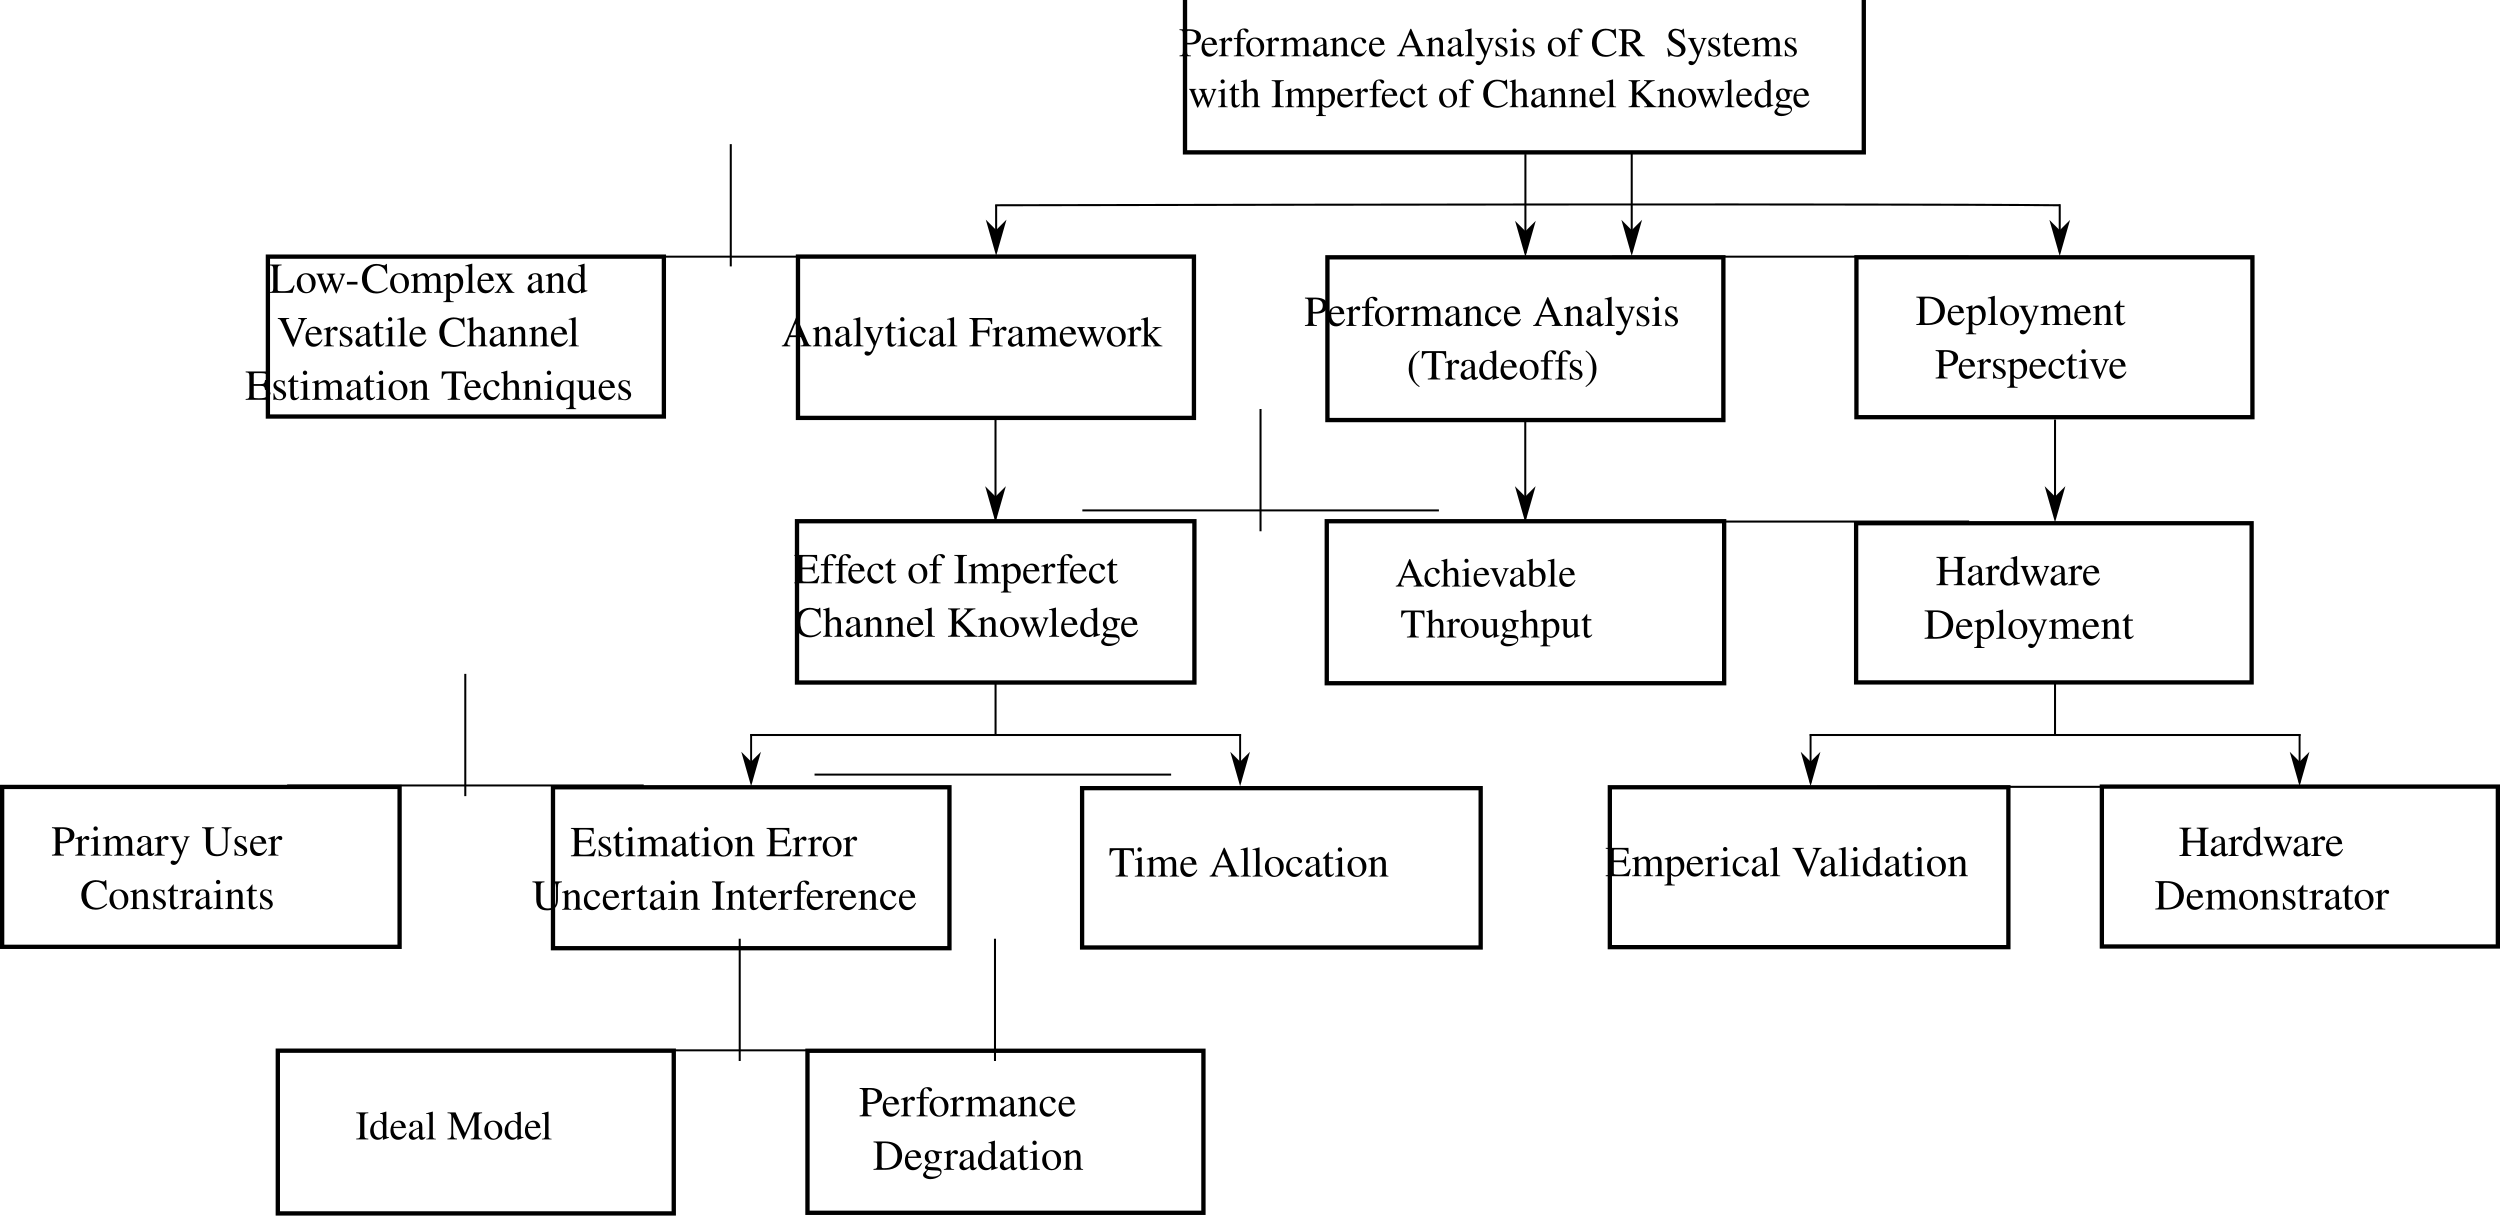
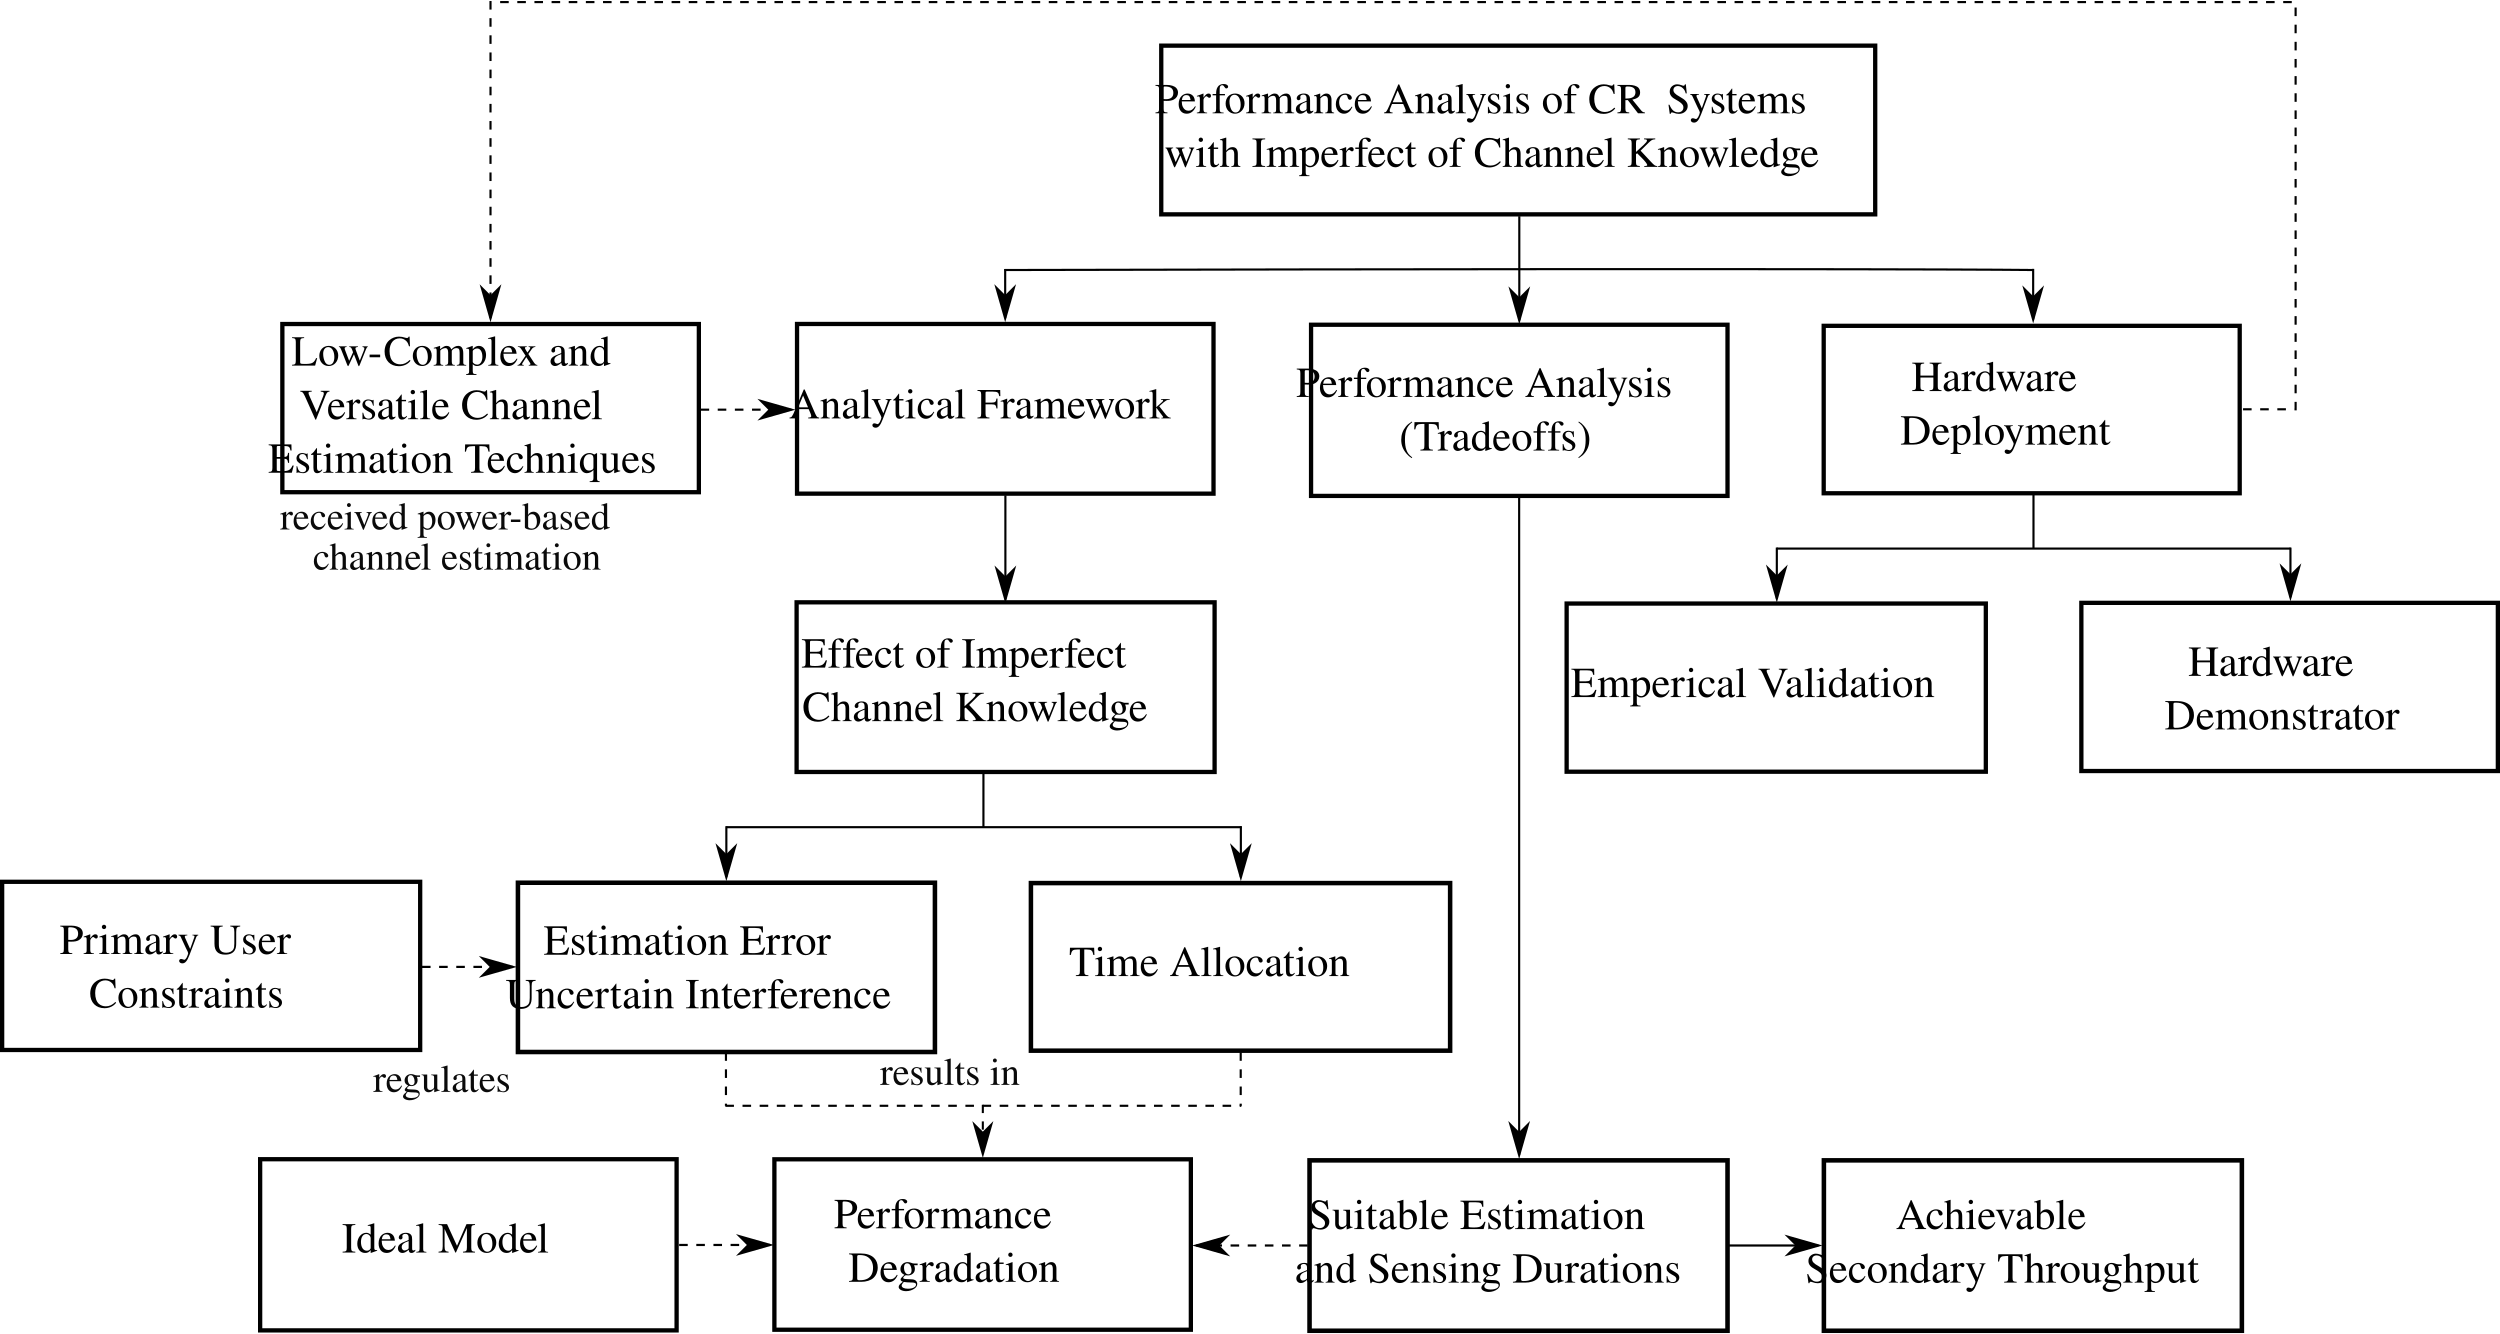
- <svg xmlns="http://www.w3.org/2000/svg" width="1226.979" height="596.602" id="svg2" version="1.1">
+ <svg xmlns="http://www.w3.org/2000/svg" width="1166.541" height="622.012" id="svg2" version="1.1">
  <defs id="defs4">
-     <marker orient="auto" refY="0.0" refX="0.0" id="Arrow1Lend" style="overflow:visible;">
-       <path id="path4495" d="M 0.0,0.0 L 5.0,-5.0 L -12.5,0.0 L 5.0,5.0 L 0.0,0.0 z " style="fill-rule:evenodd;stroke:#000000;stroke-width:1.0pt;" transform="scale(0.8) rotate(180) translate(12.5,0)" />
+     <marker orient="auto" refY="0" refX="0" id="Arrow1Lend" style="overflow:visible">
+       <path id="path4495" d="M 0,0 5,-5 -12.5,0 5,5 0,0 z" style="fill-rule:evenodd;stroke:#000000;stroke-width:1pt" transform="matrix(-0.8,0,0,-0.8,-10,0)" />
    </marker>
-     <marker orient="auto" refY="0.0" refX="0.0" id="Arrow1Lstart" style="overflow:visible">
-       <path id="path4492" d="M 0.0,0.0 L 5.0,-5.0 L -12.5,0.0 L 5.0,5.0 L 0.0,0.0 z " style="fill-rule:evenodd;stroke:#000000;stroke-width:1.0pt" transform="scale(0.8) translate(12.5,0)" />
+     <marker orient="auto" refY="0" refX="0" id="Arrow1Lstart" style="overflow:visible">
+       <path id="path4492" d="M 0,0 5,-5 -12.5,0 5,5 0,0 z" style="fill-rule:evenodd;stroke:#000000;stroke-width:1pt" transform="matrix(0.8,0,0,0.8,10,0)" />
    </marker>
    <filter id="filter4023" color-interpolation-filters="sRGB">
      <feFlood id="feFlood4025" flood-opacity="0.7" flood-color="rgb(0,0,0)" result="flood" />
      <feComposite id="feComposite4027" in2="SourceGraphic" in="flood" operator="in" result="composite1" />
      <feGaussianBlur id="feGaussianBlur4029" stdDeviation="2" result="blur" />
      <feOffset id="feOffset4031" dx="4" dy="4" result="offset" />
      <feComposite id="feComposite4033" in2="offset" in="SourceGraphic" operator="over" result="composite2" />
    </filter>
    <filter id="filter4035" color-interpolation-filters="sRGB">
      <feFlood id="feFlood4037" flood-opacity="0.7" flood-color="rgb(0,0,0)" result="flood" />
      <feComposite id="feComposite4039" in2="SourceGraphic" in="flood" operator="in" result="composite1" />
      <feGaussianBlur id="feGaussianBlur4041" stdDeviation="2" result="blur" />
      <feOffset id="feOffset4043" dx="4" dy="4" result="offset" />
      <feComposite id="feComposite4045" in2="offset" in="SourceGraphic" operator="over" result="composite2" />
    </filter>
    <filter id="filter4047" color-interpolation-filters="sRGB">
      <feFlood id="feFlood4049" flood-opacity="0.7" flood-color="rgb(0,0,0)" result="flood" />
      <feComposite id="feComposite4051" in2="SourceGraphic" in="flood" operator="in" result="composite1" />
      <feGaussianBlur id="feGaussianBlur4053" stdDeviation="2" result="blur" />
      <feOffset id="feOffset4055" dx="4" dy="4" result="offset" />
      <feComposite id="feComposite4057" in2="offset" in="SourceGraphic" operator="over" result="composite2" />
    </filter>
    <filter id="filter4059" color-interpolation-filters="sRGB">
      <feFlood id="feFlood4061" flood-opacity="0.7" flood-color="rgb(0,0,0)" result="flood" />
      <feComposite id="feComposite4063" in2="SourceGraphic" in="flood" operator="in" result="composite1" />
      <feGaussianBlur id="feGaussianBlur4065" stdDeviation="2" result="blur" />
      <feOffset id="feOffset4067" dx="4" dy="4" result="offset" />
      <feComposite id="feComposite4069" in2="offset" in="SourceGraphic" operator="over" result="composite2" />
    </filter>
  </defs>
-   <g id="layer1" transform="translate(375.8966,-466.6267)">
+   <g id="layer1" transform="translate(336.1688,-441.3838)">
    <text xml:space="preserve" style="font-size:20px;font-style:normal;font-weight:normal;line-height:125%;letter-spacing:0px;word-spacing:0px;fill:#000000;fill-opacity:1;stroke:none;font-family:Sans" x="372.952" y="494.237" id="text3755-3">
      <tspan x="372.952" y="494.237" style="font-size:20px;text-align:center;text-anchor:middle;font-family:Times;-inkscape-font-specification:Times" id="tspan3055">Performance Analysis of CR  Systems</tspan>
      <tspan x="372.952" y="519.237" style="font-size:20px;text-align:center;text-anchor:middle;font-family:Times;-inkscape-font-specification:Times" id="tspan3057">with Imperfect of Channel Knowledge</tspan>
    </text>
-     <rect style="fill:none;stroke:#000000;stroke-width:2.119;stroke-miterlimit:4;stroke-opacity:1;stroke-dasharray:none;stroke-dashoffset:0" id="rect2985-0" width="333.142" height="78.722" x="205.694" y="462.686" />
+     <rect style="fill:none;stroke:#000000;stroke-width:2;stroke-miterlimit:4;stroke-opacity:1;stroke-dasharray:none;stroke-dashoffset:0" id="rect2985-0" width="333.142" height="78.722" x="205.694" y="462.686" />
    <flowRoot xml:space="preserve" id="flowRoot4109" style="font-size:20px;font-style:normal;font-weight:normal;line-height:125%;letter-spacing:0px;word-spacing:0px;fill:#000000;fill-opacity:1;stroke:none;font-family:Sans">
      <flowRegion id="flowRegion4111">
        <rect id="rect4113" width="69.034" height="25.609" x="121.366" y="490.069" />
      </flowRegion>
      <flowPara id="flowPara4115" />
    </flowRoot>
-     <rect y="592.555" x="15.739" height="79.174" width="194.337" id="rect3855" style="fill:none;stroke:#000000;stroke-width:2.119;stroke-miterlimit:4;stroke-opacity:1;stroke-dasharray:none;stroke-dashoffset:0" />
-     <text id="text3857" y="636.604" x="113.995" style="font-size:20px;font-style:normal;font-weight:normal;line-height:125%;letter-spacing:0px;word-spacing:0px;fill:#000000;fill-opacity:1;stroke:none;font-family:Sans" xml:space="preserve">
-       <tspan style="font-size:21px;text-align:center;text-anchor:middle;font-family:Times;-inkscape-font-specification:Times" y="636.604" x="113.995" id="tspan3026">Analytical Framework</tspan>
+     <rect y="592.555" x="35.739" height="79.174" width="194.337" id="rect3855" style="fill:none;stroke:#000000;stroke-width:2;stroke-miterlimit:4;stroke-opacity:1;stroke-dasharray:none;stroke-dashoffset:0" />
+     <text id="text3857" y="636.604" x="133.995" style="font-size:20px;font-style:normal;font-weight:normal;line-height:125%;letter-spacing:0px;word-spacing:0px;fill:#000000;fill-opacity:1;stroke:none;font-family:Sans" xml:space="preserve">
+       <tspan style="font-size:20px;text-align:center;text-anchor:middle;font-family:Times;-inkscape-font-specification:Times" y="636.604" x="133.995" id="tspan3026">Analytical Framework</tspan>
    </text>
    <text id="text3038" y="626.604" x="374.56" style="font-size:20px;font-style:normal;font-weight:normal;line-height:125%;letter-spacing:0px;word-spacing:0px;fill:#000000;fill-opacity:1;stroke:none;font-family:Sans" xml:space="preserve">
-       <tspan style="font-size:21px;text-align:center;text-anchor:middle;font-family:Times;-inkscape-font-specification:Times" y="626.604" x="374.56" id="tspan3042">Performance Analysis</tspan>
-       <tspan style="font-size:21px;text-align:center;text-anchor:middle;font-family:Times;-inkscape-font-specification:Times" y="652.854" x="374.56" id="tspan3046">(Tradeoffs)</tspan>
+       <tspan style="font-size:20px;text-align:center;text-anchor:middle;font-family:Times;-inkscape-font-specification:Times" y="626.604" x="374.56" id="tspan3042">Performance Analysis</tspan>
+       <tspan style="font-size:20px;text-align:center;text-anchor:middle;font-family:Times;-inkscape-font-specification:Times" y="651.604" x="374.56" id="tspan3046">(Tradeoffs)</tspan>
    </text>
-     <text id="text3050" y="752.884" x="111.5" style="font-size:20px;font-style:normal;font-weight:normal;line-height:125%;letter-spacing:0px;word-spacing:0px;fill:#000000;fill-opacity:1;stroke:none;font-family:Sans" xml:space="preserve">
-       <tspan style="font-size:21px;text-align:center;text-anchor:middle;font-family:Times;-inkscape-font-specification:Times" y="752.884" x="114.125" id="tspan3058">Effect of Imperfect </tspan>
-       <tspan style="font-size:21px;text-align:center;text-anchor:middle;font-family:Times;-inkscape-font-specification:Times" y="779.134" x="111.5" id="tspan3062">Channel Knowledge</tspan>
+     <text id="text3050" y="752.884" x="131.771" style="font-size:20px;font-style:normal;font-weight:normal;line-height:125%;letter-spacing:0px;word-spacing:0px;fill:#000000;fill-opacity:1;stroke:none;font-family:Sans" xml:space="preserve">
+       <tspan style="font-size:20px;text-align:center;text-anchor:middle;font-family:Times;-inkscape-font-specification:Times" y="752.884" x="134.271" id="tspan3058">Effect of Imperfect </tspan>
+       <tspan style="font-size:20px;text-align:center;text-anchor:middle;font-family:Times;-inkscape-font-specification:Times" y="777.884" x="131.771" id="tspan3062">Channel Knowledge</tspan>
    </text>
-     <rect style="fill:none;stroke:#000000;stroke-width:2.129;stroke-miterlimit:4;stroke-opacity:1;stroke-dasharray:none;stroke-dashoffset:0" id="rect3064" width="194.327" height="79.872" x="275.592" y="592.913" />
-     <rect style="fill:none;stroke:#000000;stroke-width:2.12;stroke-miterlimit:4;stroke-opacity:1;stroke-dasharray:none;stroke-dashoffset:0" id="rect3066" width="195.043" height="79.163" x="15.267" y="722.436" />
-     <rect style="fill:none;stroke:#000000;stroke-width:2.11;stroke-miterlimit:4;stroke-opacity:1;stroke-dasharray:none;stroke-dashoffset:0" id="rect3068" width="194.346" height="78.476" x="535.227" y="592.904" />
-     <text id="text3070" y="626.126" x="633.966" style="font-size:20px;font-style:normal;font-weight:normal;line-height:125%;letter-spacing:0px;word-spacing:0px;fill:#000000;fill-opacity:1;stroke:none;font-family:Sans" xml:space="preserve">
-       <tspan style="font-size:21px;text-align:center;text-anchor:middle;font-family:Times;-inkscape-font-specification:Times" y="626.126" x="633.966" id="tspan4202">Deployment</tspan>
-       <tspan style="font-size:21px;text-align:center;text-anchor:middle;font-family:Times;-inkscape-font-specification:Times" y="652.376" x="633.966" id="tspan4206">Perspective</tspan>
+     <rect style="fill:none;stroke:#000000;stroke-width:2;stroke-miterlimit:4;stroke-opacity:1;stroke-dasharray:none;stroke-dashoffset:0" id="rect3064" width="194.327" height="79.872" x="275.592" y="592.913" />
+     <rect style="fill:none;stroke:#000000;stroke-width:2;stroke-miterlimit:4;stroke-opacity:1;stroke-dasharray:none;stroke-dashoffset:0" id="rect3066" width="195.043" height="79.163" x="35.538" y="722.436" />
+     <rect y="593.421" x="514.797" height="78.128" width="194.112" id="rect3080" style="fill:none;stroke:#000000;stroke-width:2;stroke-miterlimit:4;stroke-opacity:1;stroke-dasharray:none;stroke-dashoffset:0" />
+     <text xml:space="preserve" style="font-size:20px;font-style:normal;font-weight:normal;line-height:125%;letter-spacing:0px;word-spacing:0px;fill:#000000;fill-opacity:1;stroke:none;font-family:Sans" x="612.582" y="623.846" id="text3082">
+       <tspan x="612.582" y="623.846" style="font-size:20px;text-align:center;text-anchor:middle;font-family:Times;-inkscape-font-specification:Times" id="tspan4208">Hardware</tspan>
+       <tspan x="612.582" y="648.846" style="font-size:20px;text-align:center;text-anchor:middle;font-family:Times;-inkscape-font-specification:Times" id="tspan4212">Deployment</tspan>
    </text>
-     <rect y="723.421" x="535.068" height="78.128" width="194.112" id="rect3080" style="fill:none;stroke:#000000;stroke-width:2.106;stroke-miterlimit:4;stroke-opacity:1;stroke-dasharray:none;stroke-dashoffset:0" />
-     <text xml:space="preserve" style="font-size:20px;font-style:normal;font-weight:normal;line-height:125%;letter-spacing:0px;word-spacing:0px;fill:#000000;fill-opacity:1;stroke:none;font-family:Sans" x="632.853" y="753.846" id="text3082">
-       <tspan x="632.853" y="753.846" style="font-size:21px;text-align:center;text-anchor:middle;font-family:Times;-inkscape-font-specification:Times" id="tspan4208">Hardware</tspan>
-       <tspan x="632.853" y="780.096" style="font-size:21px;text-align:center;text-anchor:middle;font-family:Times;-inkscape-font-specification:Times" id="tspan4212">Deployment</tspan>
+     <rect style="fill:none;stroke:#000000;stroke-width:2;stroke-miterlimit:4;stroke-opacity:1;stroke-dasharray:none;stroke-dashoffset:0" id="rect3100" width="195.601" height="78.472" x="394.848" y="723.007" />
+     <text id="text3102" y="766.65" x="494.742" style="font-size:20px;font-style:normal;font-weight:normal;line-height:125%;letter-spacing:0px;word-spacing:0px;fill:#000000;fill-opacity:1;stroke:none;font-family:Sans" xml:space="preserve">
+       <tspan style="font-size:20px;text-align:center;text-anchor:middle;font-family:Times;-inkscape-font-specification:Times" y="766.65" x="494.742" id="tspan3110">Emperical Validation</tspan>
    </text>
-     <rect style="fill:none;stroke:#000000;stroke-width:2.11;stroke-miterlimit:4;stroke-opacity:1;stroke-dasharray:none;stroke-dashoffset:0" id="rect3100" width="195.601" height="78.472" x="414.2" y="853.007" />
-     <text id="text3102" y="896.65" x="514.094" style="font-size:20px;font-style:normal;font-weight:normal;line-height:125%;letter-spacing:0px;word-spacing:0px;fill:#000000;fill-opacity:1;stroke:none;font-family:Sans" xml:space="preserve">
-       <tspan style="font-size:21px;text-align:center;text-anchor:middle;font-family:Times;-inkscape-font-specification:Times" y="896.65" x="514.094" id="tspan3110">Emperical Validation</tspan>
+     <rect y="722.68" x="635.026" height="78.476" width="194.346" id="rect3112" style="fill:none;stroke:#000000;stroke-width:2;stroke-miterlimit:4;stroke-opacity:1;stroke-dasharray:none;stroke-dashoffset:0" />
+     <text xml:space="preserve" style="font-size:20px;font-style:normal;font-weight:normal;line-height:125%;letter-spacing:0px;word-spacing:0px;fill:#000000;fill-opacity:1;stroke:none;font-family:Sans" x="741.665" y="756.745" id="text3114">
+       <tspan x="741.665" y="756.745" style="font-size:20px;text-align:center;text-anchor:middle;font-family:Times;-inkscape-font-specification:Times" id="tspan3122">Hardware</tspan>
+       <tspan x="741.665" y="781.745" style="font-size:20px;text-align:center;text-anchor:middle;font-family:Times;-inkscape-font-specification:Times" id="tspan4216">Demonstrator</tspan>
    </text>
-     <rect y="852.68" x="655.682" height="78.476" width="194.346" id="rect3112" style="fill:none;stroke:#000000;stroke-width:2.11;stroke-miterlimit:4;stroke-opacity:1;stroke-dasharray:none;stroke-dashoffset:0" />
-     <text xml:space="preserve" style="font-size:20px;font-style:normal;font-weight:normal;line-height:125%;letter-spacing:0px;word-spacing:0px;fill:#000000;fill-opacity:1;stroke:none;font-family:Sans" x="752.094" y="886.745" id="text3114">
-       <tspan x="752.094" y="886.745" style="font-size:21px;text-align:center;text-anchor:middle;font-family:Times;-inkscape-font-specification:Times" id="tspan3122">Hardware</tspan>
-       <tspan x="752.094" y="912.995" style="font-size:21px;text-align:center;text-anchor:middle;font-family:Times;-inkscape-font-specification:Times" id="tspan4216">Demonstrator</tspan>
+     <rect style="fill:none;stroke:#000000;stroke-width:2;stroke-miterlimit:4;stroke-opacity:1;stroke-dasharray:none;stroke-dashoffset:0" id="rect3124" width="194.346" height="78.476" x="-204.418" y="592.579" />
+     <text id="text3126" y="611.975" x="-107.429" style="font-size:20px;font-style:normal;font-weight:normal;line-height:125%;letter-spacing:0px;word-spacing:0px;fill:#000000;fill-opacity:1;stroke:none;font-family:Sans" xml:space="preserve">
+       <tspan style="font-size:20px;text-align:center;text-anchor:middle;font-family:Times;-inkscape-font-specification:Times" y="611.975" x="-104.929" id="tspan3144">Low-Complex and </tspan>
+       <tspan style="font-size:20px;text-align:center;text-anchor:middle;font-family:Times;-inkscape-font-specification:Times" y="636.975" x="-107.429" id="tspan3243">Versatile Channel</tspan>
+       <tspan style="font-size:20px;text-align:center;text-anchor:middle;font-family:Times;-inkscape-font-specification:Times" y="661.975" x="-107.429" id="tspan3247">Estimation Techniques</tspan>
    </text>
-     <rect style="fill:none;stroke:#000000;stroke-width:2.11;stroke-miterlimit:4;stroke-opacity:1;stroke-dasharray:none;stroke-dashoffset:0" id="rect3124" width="194.346" height="78.476" x="-244.418" y="592.579" />
-     <text id="text3126" y="610.358" x="-147.429" style="font-size:20px;font-style:normal;font-weight:normal;line-height:125%;letter-spacing:0px;word-spacing:0px;fill:#000000;fill-opacity:1;stroke:none;font-family:Sans" xml:space="preserve">
-       <tspan style="font-size:21px;text-align:center;text-anchor:middle;font-family:Times;-inkscape-font-specification:Times" y="610.358" x="-144.804" id="tspan3144">Low-Complex and </tspan>
-       <tspan style="font-size:21px;text-align:center;text-anchor:middle;font-family:Times;-inkscape-font-specification:Times" y="636.608" x="-147.429" id="tspan3243">Versatile Channel</tspan>
-       <tspan style="font-size:21px;text-align:center;text-anchor:middle;font-family:Times;-inkscape-font-specification:Times" y="662.858" x="-147.429" id="tspan3247">Estimation Techniques</tspan>
-     </text>
-     <rect style="fill:none;stroke:#000000;stroke-width:2.117;stroke-miterlimit:4;stroke-opacity:1;stroke-dasharray:none;stroke-dashoffset:0" id="rect3177" width="194.577" height="78.986" x="-104.494" y="853.011" />
-     <text id="text3179" y="886.872" x="-7.395" style="font-size:20px;font-style:normal;font-weight:normal;line-height:125%;letter-spacing:0px;word-spacing:0px;fill:#000000;fill-opacity:1;stroke:none;font-family:Sans" xml:space="preserve">
-       <tspan id="tspan3183" style="font-size:21px;text-align:center;text-anchor:middle;font-family:Times;-inkscape-font-specification:Times" y="886.872" x="-7.395">Estimation Error</tspan>
-       <tspan style="font-size:21px;text-align:center;text-anchor:middle;font-family:Times;-inkscape-font-specification:Times" y="913.122" x="-7.395" id="tspan3189">Uncertain Interference</tspan>
+     <rect style="fill:none;stroke:#000000;stroke-width:2.117;stroke-miterlimit:4;stroke-opacity:1;stroke-dasharray:none;stroke-dashoffset:0" id="rect3177" width="194.577" height="78.986" x="-94.494" y="853.282" />
+     <text id="text3179" y="886.872" x="2.685" style="font-size:20px;font-style:normal;font-weight:normal;line-height:125%;letter-spacing:0px;word-spacing:0px;fill:#000000;fill-opacity:1;stroke:none;font-family:Sans" xml:space="preserve">
+       <tspan id="tspan3183" style="font-size:20px;text-align:center;text-anchor:middle;font-family:Times;-inkscape-font-specification:Times" y="886.872" x="2.685">Estimation Error</tspan>
+       <tspan style="font-size:20px;text-align:center;text-anchor:middle;font-family:Times;-inkscape-font-specification:Times" y="911.872" x="2.685" id="tspan3189">Uncertain Interference</tspan>
    </text>
    <flowRoot xml:space="preserve" id="flowRoot3215" style="font-size:20px;font-style:normal;font-weight:normal;line-height:125%;letter-spacing:0px;word-spacing:0px;fill:#000000;fill-opacity:1;stroke:none;font-family:Sans">
      <flowRegion id="flowRegion3217">
        <rect id="rect3219" width="85.136" height="37.307" x="727.963" y="831.39" />
      </flowRegion>
      <flowPara id="flowPara3221" />
    </flowRoot>
-     <path style="fill:none;stroke:#000000;stroke-width:1px;stroke-linecap:butt;stroke-linejoin:miter;stroke-opacity:1" d="m 545.324,852.799 c 175,0 175,0 175,0" id="path3223" />
-     <path id="path3225" d="m -104.691,592.601 c 175,0 175,0 175,0" style="fill:none;stroke:#000000;stroke-width:1px;stroke-linecap:butt;stroke-linejoin:miter;stroke-opacity:1" />
-     <path id="path3231" d="m -17.239,537.362 c 0,60 0,60 0,60" style="fill:none;stroke:#000000;stroke-width:1px;stroke-linecap:butt;stroke-linejoin:miter;stroke-opacity:1" />
-     <path style="fill:none;stroke:#000000;stroke-width:1;stroke-linecap:butt;stroke-linejoin:miter;stroke-opacity:1;marker-end:url(#Arrow1Lend);stroke-miterlimit:4;stroke-dasharray:none" d="m 632.691,672.52 c 0,48.559 0,48.559 0,48.559" id="path3233" />
-     <rect y="852.847" x="-374.841" height="78.474" width="195.061" id="rect4025" style="fill:none;stroke:#000000;stroke-width:2.11;stroke-miterlimit:4;stroke-opacity:1;stroke-dasharray:none;stroke-dashoffset:0" />
-     <text xml:space="preserve" style="font-size:20px;font-style:normal;font-weight:normal;line-height:125%;letter-spacing:0px;word-spacing:0px;fill:#000000;fill-opacity:1;stroke:none;font-family:Sans" x="-275.865" y="886.546" id="text4027">
-       <tspan id="tspan4031" x="-275.865" y="886.546" style="font-size:21px;text-align:center;text-anchor:middle;font-family:Times;-inkscape-font-specification:Times">Primary User</tspan>
-       <tspan x="-275.865" y="912.796" style="font-size:21px;text-align:center;text-anchor:middle;font-family:Times;-inkscape-font-specification:Times" id="tspan4035">Constraints</tspan>
+     <rect y="852.847" x="-335.169" height="78.474" width="195.061" id="rect4025" style="fill:none;stroke:#000000;stroke-width:2;stroke-miterlimit:4;stroke-opacity:1;stroke-dasharray:none;stroke-dashoffset:0" />
+     <text xml:space="preserve" style="font-size:20px;font-style:normal;font-weight:normal;line-height:125%;letter-spacing:0px;word-spacing:0px;fill:#000000;fill-opacity:1;stroke:none;font-family:Sans" x="-236.192" y="886.546" id="text4027">
+       <tspan id="tspan4031" x="-236.192" y="886.546" style="font-size:20px;text-align:center;text-anchor:middle;font-family:Times;-inkscape-font-specification:Times">Primary User</tspan>
+       <tspan x="-236.192" y="911.546" style="font-size:20px;text-align:center;text-anchor:middle;font-family:Times;-inkscape-font-specification:Times" id="tspan4035">Constraints</tspan>
    </text>
-     <path id="path4045" d="m -234.973,852.123 c 175,0 175,0 175,0" style="fill:none;stroke:#000000;stroke-width:1px;stroke-linecap:butt;stroke-linejoin:miter;stroke-opacity:1" />
-     <path id="path4049" d="m -147.536,797.362 c 0,60 0,60 0,60" style="fill:none;stroke:#000000;stroke-width:1px;stroke-linecap:butt;stroke-linejoin:miter;stroke-opacity:1" />
-     <rect style="fill:none;stroke:#000000;stroke-width:2.124;stroke-miterlimit:4;stroke-opacity:1;stroke-dasharray:none;stroke-dashoffset:0" id="rect4059" width="194.332" height="79.523" x="20.406" y="982.334" />
-     <text id="text4061" y="1014.505" x="117.225" style="font-size:20px;font-style:normal;font-weight:normal;line-height:125%;letter-spacing:0px;word-spacing:0px;fill:#000000;fill-opacity:1;stroke:none;font-family:Sans" xml:space="preserve">
-       <tspan style="font-size:21px;text-align:center;text-anchor:middle;font-family:Times;-inkscape-font-specification:Times" y="1014.505" x="119.85" id="tspan4071">Performance </tspan>
-       <tspan style="font-size:21px;text-align:center;text-anchor:middle;font-family:Times;-inkscape-font-specification:Times" y="1040.755" x="117.225" id="tspan4214">Degradation</tspan>
+     <rect style="fill:none;stroke:#000000;stroke-width:2;stroke-miterlimit:4;stroke-opacity:1;stroke-dasharray:none;stroke-dashoffset:0" id="rect4059" width="194.332" height="79.523" x="25.172" y="982.334" />
+     <text id="text4061" y="1014.505" x="121.991" style="font-size:20px;font-style:normal;font-weight:normal;line-height:125%;letter-spacing:0px;word-spacing:0px;fill:#000000;fill-opacity:1;stroke:none;font-family:Sans" xml:space="preserve">
+       <tspan style="font-size:20px;text-align:center;text-anchor:middle;font-family:Times;-inkscape-font-specification:Times" y="1014.505" x="124.491" id="tspan4071">Performance </tspan>
+       <tspan style="font-size:20px;text-align:center;text-anchor:middle;font-family:Times;-inkscape-font-specification:Times" y="1039.505" x="121.991" id="tspan4214">Degradation</tspan>
    </text>
-     <path style="fill:none;stroke:#000000;stroke-width:1px;stroke-linecap:butt;stroke-linejoin:miter;stroke-opacity:1" d="m 112.435,927.362 c 0,60 0,60 0,60" id="path4067" />
-     <rect style="fill:none;stroke:#000000;stroke-width:2.129;stroke-miterlimit:4;stroke-opacity:1;stroke-dasharray:none;stroke-dashoffset:0" id="rect4059-0" width="194.327" height="79.872" x="-239.548" y="982.292" />
-     <text id="text4061-2" y="1025.832" x="-140.101" style="font-size:20px;font-style:normal;font-weight:normal;line-height:125%;letter-spacing:0px;word-spacing:0px;fill:#000000;fill-opacity:1;stroke:none;font-family:Sans" xml:space="preserve">
-       <tspan style="font-size:20px;text-align:center;text-anchor:middle;font-family:Times;-inkscape-font-specification:Times" y="1025.832" x="-140.101" id="tspan4071-4">Ideal Model</tspan>
+     <path style="fill:none;stroke:#000000;stroke-width:0.967;stroke-linecap:butt;stroke-linejoin:round;stroke-miterlimit:4;stroke-opacity:1;stroke-dasharray:3.868, 3.868;stroke-dashoffset:0;marker-end:url(#Arrow1Lend)" d="m 122.435,956.897 c 0,22.919 0,22.919 0,22.919" id="path4067" />
+     <rect style="fill:none;stroke:#000000;stroke-width:2;stroke-miterlimit:4;stroke-opacity:1;stroke-dasharray:none;stroke-dashoffset:0" id="rect4059-0" width="194.327" height="79.872" x="-214.782" y="982.292" />
+     <text id="text4061-2" y="1025.832" x="-115.335" style="font-size:20px;font-style:normal;font-weight:normal;line-height:125%;letter-spacing:0px;word-spacing:0px;fill:#000000;fill-opacity:1;stroke:none;font-family:Sans" xml:space="preserve">
+       <tspan style="font-size:20px;text-align:center;text-anchor:middle;font-family:Times;-inkscape-font-specification:Times" y="1025.832" x="-115.335" id="tspan4071-4">Ideal Model</tspan>
    </text>
-     <path style="fill:none;stroke:#000000;stroke-width:1px;stroke-linecap:butt;stroke-linejoin:miter;stroke-opacity:1" d="m -100.285,982.123 c 175,0 175,0 175,0" id="path4129" />
-     <path style="fill:none;stroke:#000000;stroke-width:1px;stroke-linecap:butt;stroke-linejoin:miter;stroke-opacity:1" d="m -12.848,927.362 c 0,60 0,60 0,60" id="path4131" />
-     <text xml:space="preserve" style="font-size:20px;font-style:normal;font-weight:normal;line-height:125%;letter-spacing:0px;word-spacing:0px;fill:#000000;fill-opacity:1;stroke:none;font-family:Sans" x="371.5" y="754.493" id="text4145">
-       <tspan id="tspan4149" x="371.5" y="754.493" style="font-size:20px;text-align:center;text-anchor:middle;font-family:Times;-inkscape-font-specification:Times">Achievable</tspan>
-       <tspan x="371.5" y="779.493" style="font-size:20px;text-align:center;text-anchor:middle;font-family:Times;-inkscape-font-specification:Times" id="tspan4406">Throughput</tspan>
+     <text xml:space="preserve" style="font-size:20px;font-style:normal;font-weight:normal;line-height:125%;letter-spacing:0px;word-spacing:0px;fill:#000000;fill-opacity:1;stroke:none;font-family:Sans" x="371.117" y="1014.876" id="text4145">
+       <tspan x="371.117" y="1014.876" style="font-size:20px;text-align:center;text-anchor:middle;font-family:Times;-inkscape-font-specification:Times" id="tspan4406">Suitable Estimation</tspan>
+       <tspan x="371.117" y="1039.876" style="font-size:20px;text-align:center;text-anchor:middle;font-family:Times;-inkscape-font-specification:Times" id="tspan3937">and Sensing Durations</tspan>
    </text>
-     <rect y="722.438" x="275.269" height="79.512" width="195.038" id="rect4151" style="fill:none;stroke:#000000;stroke-width:2.124;stroke-miterlimit:4;stroke-opacity:1;stroke-dasharray:none;stroke-dashoffset:0" />
-     <path style="fill:none;stroke:#000000;stroke-width:1px;stroke-linecap:butt;stroke-linejoin:miter;stroke-opacity:1" d="m 415.309,592.601 c 175,0 175,0 175,0" id="path4153" />
+     <rect y="982.822" x="274.886" height="79.512" width="195.038" id="rect4151" style="fill:none;stroke:#000000;stroke-width:2.124;stroke-miterlimit:4;stroke-opacity:1;stroke-dasharray:none;stroke-dashoffset:0" />
    <path style="fill:none;stroke:#000000;stroke-width:1;stroke-linecap:butt;stroke-linejoin:miter;stroke-miterlimit:4;stroke-opacity:1;stroke-dasharray:none;marker-start:none;marker-mid:none;marker-end:url(#Arrow1Lend)" d="m 372.761,542.277 c 0,48.557 0,48.557 0,48.557" id="path4155" />
-     <path style="fill:none;stroke:#000000;stroke-width:1px;stroke-linecap:butt;stroke-linejoin:miter;stroke-opacity:1" d="m 155.309,717.132 c 175,0 175,0 175,0" id="path4157" />
-     <path style="fill:none;stroke:#000000;stroke-width:1px;stroke-linecap:butt;stroke-linejoin:miter;stroke-opacity:1" d="m 242.761,667.362 c 0,60 0,60 0,60" id="path4159" />
-     <path id="path4161" d="m 415.548,722.601 c 175,0 175,0 175,0" style="fill:none;stroke:#000000;stroke-width:1px;stroke-linecap:butt;stroke-linejoin:miter;stroke-opacity:1" />
-     <rect y="853.446" x="155.191" height="78.2" width="195.614" id="rect4173" style="fill:none;stroke:#000000;stroke-width:2.105;stroke-miterlimit:4;stroke-opacity:1;stroke-dasharray:none;stroke-dashoffset:0" />
-     <text xml:space="preserve" style="font-size:20px;font-style:normal;font-weight:normal;line-height:125%;letter-spacing:0px;word-spacing:0px;fill:#000000;fill-opacity:1;stroke:none;font-family:Sans" x="250.05" y="896.831" id="text4175">
-       <tspan x="250.05" y="896.831" style="font-size:21px;text-align:center;text-anchor:middle;font-family:Times;-inkscape-font-specification:Times" id="tspan4177">Time Allocation</tspan>
+     <rect y="853.446" x="144.872" height="78.2" width="195.614" id="rect4173" style="fill:none;stroke:#000000;stroke-width:2.105;stroke-miterlimit:4;stroke-opacity:1;stroke-dasharray:none;stroke-dashoffset:0" />
+     <text xml:space="preserve" style="font-size:20px;font-style:normal;font-weight:normal;line-height:125%;letter-spacing:0px;word-spacing:0px;fill:#000000;fill-opacity:1;stroke:none;font-family:Sans" x="241.172" y="896.831" id="text4175">
+       <tspan x="241.172" y="896.831" style="font-size:20px;text-align:center;text-anchor:middle;font-family:Times;-inkscape-font-specification:Times" id="tspan4177">Time Allocation</tspan>
    </text>
-     <path style="fill:none;stroke:#000000;stroke-width:1;stroke-linecap:butt;stroke-linejoin:miter;stroke-miterlimit:4;stroke-opacity:1;stroke-dasharray:none" d="m 112.529,567.368 c 449.512,-0.901 522.477,0 522.477,0 l 0,0" id="path5854" />
-     <path style="fill:none;stroke:#000000;stroke-width:1;stroke-linecap:butt;stroke-linejoin:miter;stroke-opacity:1;marker-start:none;marker-end:url(#Arrow1Lend);stroke-miterlimit:4;stroke-dasharray:none" d="m 113,567.342 0,22.915" id="path6592" />
-     <path style="fill:none;stroke:#000000;stroke-width:1;stroke-linecap:butt;stroke-linejoin:miter;stroke-opacity:1;marker-end:url(#Arrow1Lend);stroke-miterlimit:4;stroke-dasharray:none" d="m 635,566.848 0,23.528" id="path7514" />
-     <path id="path7884" d="m 372.691,672.52 c 0,48.559 0,48.559 0,48.559" style="fill:none;stroke:#000000;stroke-width:1;stroke-linecap:butt;stroke-linejoin:miter;stroke-miterlimit:4;stroke-opacity:1;stroke-dasharray:none;marker-end:url(#Arrow1Lend)" />
-     <path style="fill:none;stroke:#000000;stroke-width:1;stroke-linecap:butt;stroke-linejoin:miter;stroke-miterlimit:4;stroke-opacity:1;stroke-dasharray:none;marker-end:url(#Arrow1Lend)" d="m 112.691,672.52 c 0,48.559 0,48.559 0,48.559" id="path7886" />
-     <path id="path7888" d="m 632.691,801.144 c 0,26.311 0,26.311 0,26.311" style="fill:none;stroke:#000000;stroke-width:1;stroke-linecap:butt;stroke-linejoin:miter;stroke-miterlimit:4;stroke-opacity:1;stroke-dasharray:none;marker-end:none" />
-     <path style="fill:none;stroke:#000000;stroke-width:1;stroke-linecap:butt;stroke-linejoin:miter;stroke-miterlimit:4;stroke-opacity:1;stroke-dasharray:none;marker-end:url(#Arrow1Lend)" d="m 424.941,541.77 c 0,48.559 0,48.559 0,48.559" id="path8074" />
-     <path style="fill:none;stroke:#000000;stroke-width:1.002px;stroke-linecap:butt;stroke-linejoin:miter;stroke-opacity:1" d="m 512.31,827.362 240.87,0 0,0" id="path8076" />
-     <path style="fill:none;stroke:#000000;stroke-width:0.951;stroke-linecap:butt;stroke-linejoin:miter;stroke-miterlimit:4;stroke-opacity:1;stroke-dasharray:none;marker-end:url(#Arrow1Lend)" d="m 752.722,826.913 c 0,23.74 0,23.74 0,23.74" id="path8078" />
-     <path id="path8264" d="m 512.722,826.913 c 0,23.74 0,23.74 0,23.74" style="fill:none;stroke:#000000;stroke-width:0.951;stroke-linecap:butt;stroke-linejoin:miter;stroke-miterlimit:4;stroke-opacity:1;stroke-dasharray:none;marker-end:url(#Arrow1Lend)" />
-     <path id="path8266" d="m 23.879,846.799 c 175,0 175,0 175,0" style="fill:none;stroke:#000000;stroke-width:1px;stroke-linecap:butt;stroke-linejoin:miter;stroke-opacity:1" />
-     <path style="fill:none;stroke:#000000;stroke-width:1;stroke-linecap:butt;stroke-linejoin:miter;stroke-miterlimit:4;stroke-opacity:1;stroke-dasharray:none;marker-end:none" d="m 112.716,801.144 c 0,26.311 0,26.311 0,26.311" id="path8268" />
-     <path id="path8270" d="m -7.665,827.362 240.87,0 0,0" style="fill:none;stroke:#000000;stroke-width:1.002px;stroke-linecap:butt;stroke-linejoin:miter;stroke-opacity:1" />
-     <path id="path8272" d="m 232.747,826.913 c 0,23.74 0,23.74 0,23.74" style="fill:none;stroke:#000000;stroke-width:0.951;stroke-linecap:butt;stroke-linejoin:miter;stroke-miterlimit:4;stroke-opacity:1;stroke-dasharray:none;marker-end:url(#Arrow1Lend)" />
-     <path style="fill:none;stroke:#000000;stroke-width:0.951;stroke-linecap:butt;stroke-linejoin:miter;stroke-miterlimit:4;stroke-opacity:1;stroke-dasharray:none;marker-end:url(#Arrow1Lend)" d="m -7.252,826.913 c 0,23.74 0,23.74 0,23.74" id="path8274" />
+     <path style="fill:none;stroke:#000000;stroke-width:1;stroke-linecap:butt;stroke-linejoin:miter;stroke-miterlimit:4;stroke-opacity:1;stroke-dasharray:none" d="m 132.589,567.377 c 413.141,-0.944 480.202,0 480.202,0 l 0,0" id="path5854" />
+     <path style="fill:none;stroke:#000000;stroke-width:1;stroke-linecap:butt;stroke-linejoin:miter;stroke-miterlimit:4;stroke-opacity:1;stroke-dasharray:none;marker-start:none;marker-end:url(#Arrow1Lend)" d="m 132.865,566.902 0,22.915" id="path6592" />
+     <path style="fill:none;stroke:#000000;stroke-width:1;stroke-linecap:butt;stroke-linejoin:miter;stroke-miterlimit:4;stroke-opacity:1;stroke-dasharray:none;marker-end:url(#Arrow1Lend)" d="m 612.537,566.848 0,23.528" id="path7514" />
+     <path id="path7884" d="m 372.691,673.169 c 0,307.109 0,307.109 0,307.109" style="fill:none;stroke:#000000;stroke-width:1;stroke-linecap:butt;stroke-linejoin:miter;stroke-miterlimit:4;stroke-opacity:1;stroke-dasharray:none;marker-end:url(#Arrow1Lend)" />
+     <path style="fill:none;stroke:#000000;stroke-width:1;stroke-linecap:butt;stroke-linejoin:miter;stroke-miterlimit:4;stroke-opacity:1;stroke-dasharray:none;marker-end:url(#Arrow1Lend)" d="m 132.962,672.52 c 0,48.559 0,48.559 0,48.559" id="path7886" />
+     <path id="path7888" d="m 612.691,671.144 c 0,26.311 0,26.311 0,26.311" style="fill:none;stroke:#000000;stroke-width:1;stroke-linecap:butt;stroke-linejoin:miter;stroke-miterlimit:4;stroke-opacity:1;stroke-dasharray:none;marker-end:none" />
+     <path style="fill:none;stroke:#000000;stroke-width:1;stroke-linecap:butt;stroke-linejoin:miter;stroke-miterlimit:4;stroke-opacity:1;stroke-dasharray:none" d="m 492.799,697.362 239.916,0 0,0" id="path8076" />
+     <path style="fill:none;stroke:#000000;stroke-width:1;stroke-linecap:butt;stroke-linejoin:miter;stroke-miterlimit:4;stroke-opacity:1;stroke-dasharray:none;marker-end:url(#Arrow1Lend)" d="m 732.592,696.908 c 0,23.176 0,23.176 0,23.176" id="path8078" />
+     <path id="path8264" d="m 492.926,696.913 c 0,23.74 0,23.74 0,23.74" style="fill:none;stroke:#000000;stroke-width:1;stroke-linecap:butt;stroke-linejoin:miter;stroke-miterlimit:4;stroke-opacity:1;stroke-dasharray:none;marker-end:url(#Arrow1Lend)" />
+     <path style="fill:none;stroke:#000000;stroke-width:1;stroke-linecap:butt;stroke-linejoin:miter;stroke-miterlimit:4;stroke-opacity:1;stroke-dasharray:none;marker-end:none" d="m 122.716,801.144 c 0,26.311 0,26.311 0,26.311" id="path8268" />
+     <path id="path8270" d="m 2.691,827.362 240.503,0 0,0" style="fill:none;stroke:#000000;stroke-width:1;stroke-linecap:butt;stroke-linejoin:miter;stroke-miterlimit:4;stroke-opacity:1;stroke-dasharray:none" />
+     <path id="path8272" d="m 242.836,826.913 c 0,23.74 0,23.74 0,23.74" style="fill:none;stroke:#000000;stroke-width:1;stroke-linecap:butt;stroke-linejoin:miter;stroke-miterlimit:4;stroke-opacity:1;stroke-dasharray:none;marker-end:url(#Arrow1Lend)" />
+     <path style="fill:none;stroke:#000000;stroke-width:1;stroke-linecap:butt;stroke-linejoin:miter;stroke-miterlimit:4;stroke-opacity:1;stroke-dasharray:none;marker-end:url(#Arrow1Lend)" d="m 2.757,826.913 c 0,23.74 0,23.74 0,23.74" id="path8274" />
+     <text id="text3927" y="1014.876" x="611.117" style="font-size:20px;font-style:normal;font-weight:normal;line-height:125%;letter-spacing:0px;word-spacing:0px;fill:#000000;fill-opacity:1;stroke:none;font-family:Sans" xml:space="preserve">
+       <tspan style="font-size:20px;text-align:center;text-anchor:middle;font-family:Times;-inkscape-font-specification:Times" y="1014.876" x="611.117" id="tspan3929">Achievable</tspan>
+       <tspan id="tspan3931" style="font-size:20px;text-align:center;text-anchor:middle;font-family:Times;-inkscape-font-specification:Times" y="1039.876" x="611.117">Secondary Throughput</tspan>
+     </text>
+     <rect style="fill:none;stroke:#000000;stroke-width:2.124;stroke-miterlimit:4;stroke-opacity:1;stroke-dasharray:none;stroke-dashoffset:0" id="rect3933" width="195.038" height="79.512" x="514.886" y="982.822" />
+     <path style="fill:none;stroke:#000000;stroke-width:1;stroke-linecap:butt;stroke-linejoin:miter;stroke-miterlimit:4;stroke-opacity:1;stroke-dasharray:none;marker-start:none;marker-mid:none;marker-end:url(#Arrow1Lend)" d="m 469.986,1022.554 c 42.345,0 42.345,0 42.345,0" id="path3939" />
+     <path style="fill:none;stroke:#000000;stroke-width:1;stroke-linecap:butt;stroke-linejoin:miter;stroke-miterlimit:4;stroke-opacity:1;stroke-dasharray:4, 4;stroke-dashoffset:0;marker-end:none" d="m 2.575,932.362 c 0,25 0,25 0,25" id="path5415" />
+     <path id="path5785" d="m 242.767,932.362 c 0,25 0,25 0,25" style="fill:none;stroke:#000000;stroke-width:1;stroke-linecap:butt;stroke-linejoin:miter;stroke-miterlimit:4;stroke-opacity:1;stroke-dasharray:4, 4;stroke-dashoffset:0;marker-end:none" />
+     <path style="fill:none;stroke:#000000;stroke-width:1;stroke-linecap:butt;stroke-linejoin:miter;stroke-miterlimit:4;stroke-opacity:1;stroke-dasharray:4, 4;stroke-dashoffset:0" d="m 2.301,957.362 240.763,0" id="path5787" />
+     <path id="path6341" d="m -139.266,892.554 c 42.345,0 42.345,0 42.345,0" style="fill:none;stroke:#000000;stroke-width:1;stroke-linecap:butt;stroke-linejoin:miter;stroke-miterlimit:4;stroke-opacity:1;stroke-dasharray:4, 4;stroke-dashoffset:0;marker-start:none;marker-mid:none;marker-end:url(#Arrow1Lend)" />
+     <path style="fill:none;stroke:#000000;stroke-width:1;stroke-linecap:butt;stroke-linejoin:miter;stroke-miterlimit:4;stroke-opacity:1;stroke-dasharray:4, 4;stroke-dashoffset:0;marker-start:none;marker-mid:none;marker-end:url(#Arrow1Lend)" d="m -9.266,632.554 c 42.345,0 42.345,0 42.345,0" id="path6527" />
+     <path style="fill:none;stroke:#000000;stroke-width:1;stroke-linecap:butt;stroke-linejoin:miter;stroke-miterlimit:4;stroke-opacity:1;stroke-dasharray:4, 4;stroke-dashoffset:0;marker-start:none" d="m 710.47,632.365 24.534,0 0,-190.481" id="path6535" />
+     <path style="fill:none;stroke:#000000;stroke-width:1;stroke-linecap:butt;stroke-linejoin:miter;stroke-miterlimit:4;stroke-opacity:1;stroke-dasharray:4, 4;stroke-dashoffset:0;marker-start:url(#Arrow1Lstart);marker-end:none" d="m -107.291,589.859 0,-147.5 842.569,0" id="path6537" />
+     <path id="path8011" d="m 222.038,1022.554 c 52.317,0 52.317,0 52.317,0" style="fill:none;stroke:#000000;stroke-width:1;stroke-linecap:butt;stroke-linejoin:miter;stroke-miterlimit:4;stroke-opacity:1;stroke-dasharray:4, 4;stroke-dashoffset:0;marker-start:url(#Arrow1Lstart);marker-mid:none;marker-end:none" />
+     <text id="text8566" y="433.846" x="305.332" style="font-size:20px;font-style:normal;font-weight:normal;line-height:125%;letter-spacing:0px;word-spacing:0px;fill:#0a0a0a;fill-opacity:1;stroke:none;font-family:Sans" xml:space="preserve">
+       <tspan id="tspan8570" style="font-size:18px;text-align:center;text-anchor:middle;fill:#0a0a0a;fill-opacity:1;font-family:Times;-inkscape-font-specification:Times" y="433.846" x="305.332">deployment perspective</tspan>
+     </text>
+     <path style="fill:none;stroke:#000000;stroke-width:1;stroke-linecap:butt;stroke-linejoin:miter;stroke-miterlimit:4;stroke-opacity:1;stroke-dasharray:4, 4;stroke-dashoffset:0;marker-start:none;marker-mid:none;marker-end:url(#Arrow1Lend)" d="m -19.266,1022.304 c 42.345,0 42.345,0 42.345,0" id="path8574" />
+     <text xml:space="preserve" style="font-size:20px;font-style:normal;font-weight:normal;line-height:125%;letter-spacing:0px;word-spacing:0px;fill:#0a0a0a;fill-opacity:1;stroke:none;font-family:Sans" x="-109.918" y="688.432" id="text8576">
+       <tspan x="-108.043" y="688.432" style="font-size:18px;text-align:center;text-anchor:middle;fill:#0a0a0a;fill-opacity:1;font-family:Times;-inkscape-font-specification:Times" id="tspan8578">received power-based </tspan>
+       <tspan x="-109.918" y="707.182" style="font-size:18px;text-align:center;text-anchor:middle;fill:#0a0a0a;fill-opacity:1;font-family:Times;-inkscape-font-specification:Times" id="tspan8580">channel estimation</tspan>
+     </text>
+     <text id="text8582" y="1080.846" x="0.082" style="font-size:20px;font-style:normal;font-weight:normal;line-height:125%;letter-spacing:0px;word-spacing:0px;fill:#0a0a0a;fill-opacity:1;stroke:none;font-family:Sans" xml:space="preserve">
+       <tspan id="tspan8586" style="font-size:18px;text-align:center;text-anchor:middle;fill:#0a0a0a;fill-opacity:1;font-family:Times;-inkscape-font-specification:Times" y="1080.846" x="0.082">benchmarking</tspan>
+     </text>
+     <text xml:space="preserve" style="font-size:20px;font-style:normal;font-weight:normal;line-height:125%;letter-spacing:0px;word-spacing:0px;fill:#0a0a0a;fill-opacity:1;stroke:none;font-family:Sans" x="120.082" y="947.596" id="text8604">
+       <tspan x="120.082" y="947.596" style="font-size:18px;text-align:center;text-anchor:middle;fill:#0a0a0a;fill-opacity:1;font-family:Times;-inkscape-font-specification:Times" id="tspan8606">results in</tspan>
+     </text>
+     <text id="text8608" y="1082.096" x="246.082" style="font-size:20px;font-style:normal;font-weight:normal;line-height:125%;letter-spacing:0px;word-spacing:0px;fill:#0a0a0a;fill-opacity:1;stroke:none;font-family:Sans" xml:space="preserve">
+       <tspan id="tspan8610" style="font-size:18px;text-align:center;text-anchor:middle;fill:#0a0a0a;fill-opacity:1;font-family:Times;-inkscape-font-specification:Times" y="1082.096" x="246.082">controls</tspan>
+     </text>
+     <text xml:space="preserve" style="font-size:20px;font-style:normal;font-weight:normal;line-height:125%;letter-spacing:0px;word-spacing:0px;fill:#0a0a0a;fill-opacity:1;stroke:none;font-family:Sans" x="-117" y="950.862" id="text8612">
+       <tspan x="-117" y="950.862" style="font-size:18px;text-align:center;text-anchor:middle;fill:#0a0a0a;fill-opacity:1;font-family:Times;-inkscape-font-specification:Times" id="tspan8614">regulates</tspan>
+     </text>
  </g>
</svg>
